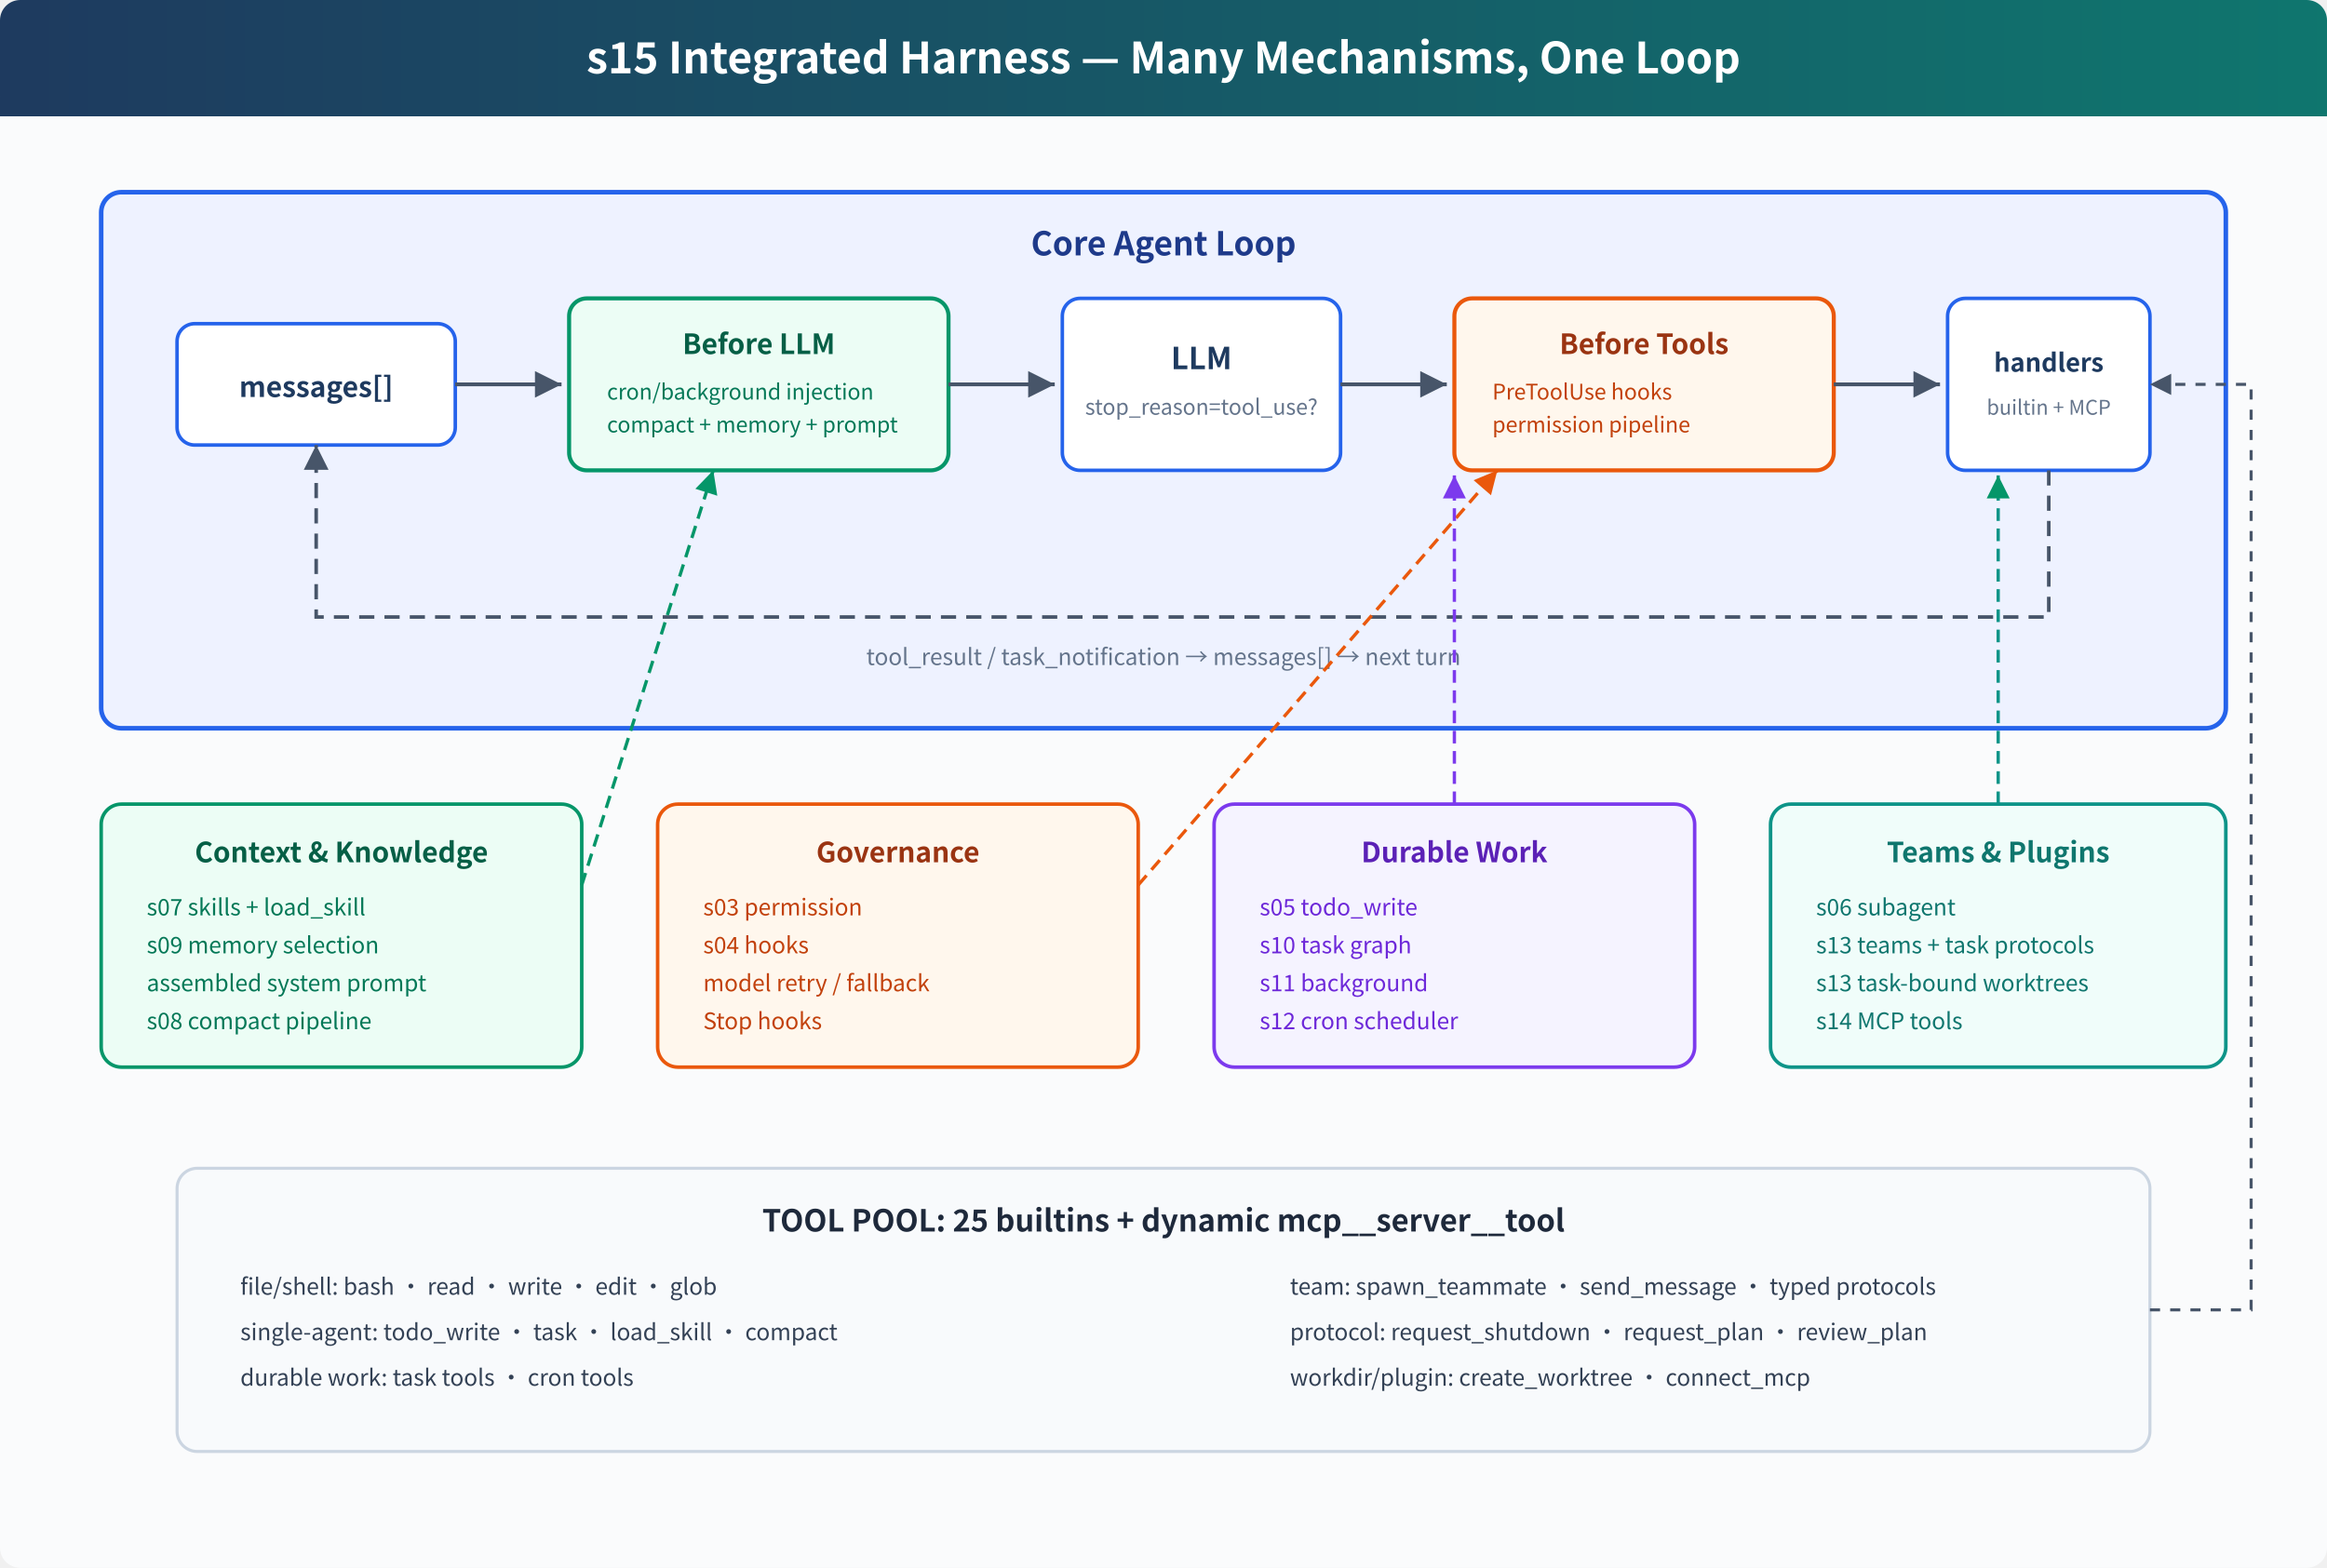
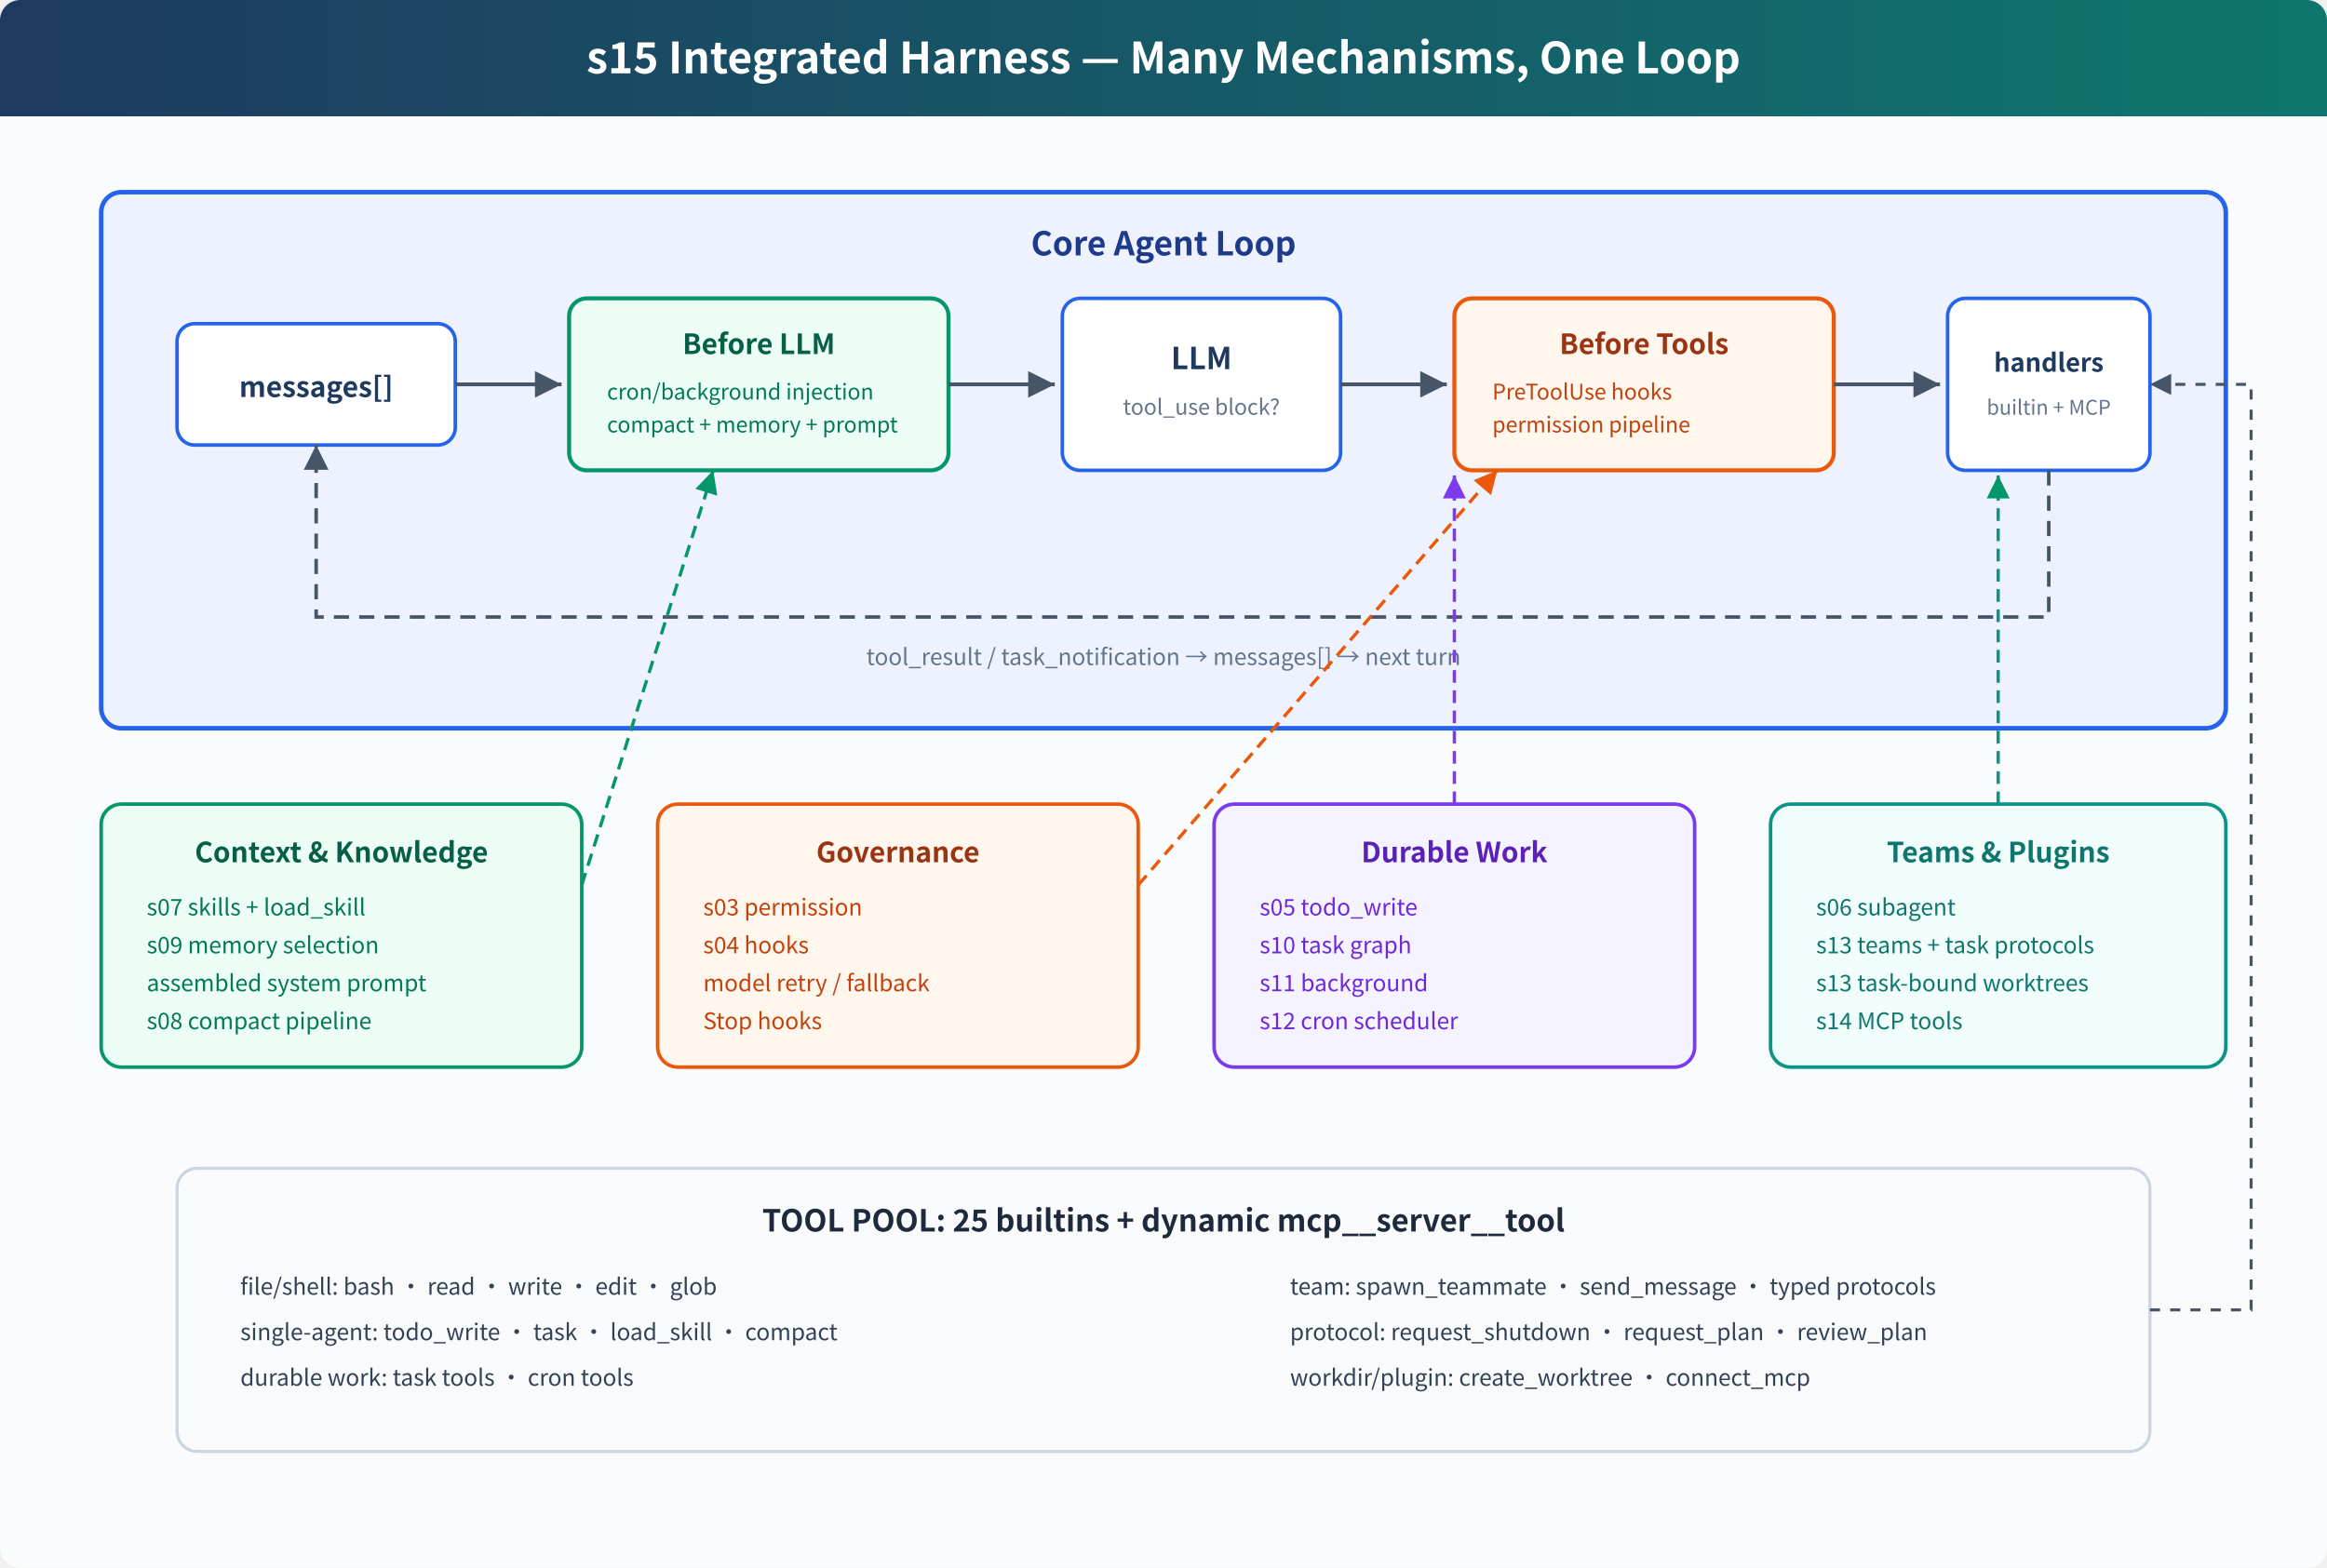
<svg xmlns="http://www.w3.org/2000/svg" viewBox="0 0 920 620" font-family="'Noto Sans CJK SC', 'Droid Sans Fallback', system-ui, -apple-system, sans-serif">
  <defs>
    <linearGradient id="header" x1="0" y1="0" x2="1" y2="0">
      <stop offset="0%" stop-color="#1e3a5f" />
      <stop offset="100%" stop-color="#0f766e" />
    </linearGradient>
    <marker id="arrow" viewBox="0 0 10 10" refX="10" refY="5" markerWidth="7" markerHeight="7" orient="auto-start-reverse">
      <path d="M 0 0 L 10 5 L 0 10 z" fill="#475569" />
    </marker>
    <marker id="arrow-green" viewBox="0 0 10 10" refX="10" refY="5" markerWidth="7" markerHeight="7" orient="auto-start-reverse">
      <path d="M 0 0 L 10 5 L 0 10 z" fill="#059669" />
    </marker>
    <marker id="arrow-purple" viewBox="0 0 10 10" refX="10" refY="5" markerWidth="7" markerHeight="7" orient="auto-start-reverse">
      <path d="M 0 0 L 10 5 L 0 10 z" fill="#7c3aed" />
    </marker>
    <marker id="arrow-orange" viewBox="0 0 10 10" refX="10" refY="5" markerWidth="7" markerHeight="7" orient="auto-start-reverse">
      <path d="M 0 0 L 10 5 L 0 10 z" fill="#ea580c" />
    </marker>
  </defs>
  <rect width="920" height="620" rx="8" fill="#fafbfc" />
  <rect x="0" y="0" width="920" height="46" rx="8" fill="url(#header)" />
  <rect x="0" y="38" width="920" height="8" fill="url(#header)" />
  <text x="460" y="29" text-anchor="middle" fill="#fff" font-size="17" font-weight="700">s15 Integrated Harness — Many Mechanisms, One Loop</text>
  <rect x="40" y="76" width="840" height="212" rx="8" fill="#eef2ff" stroke="#2563eb" stroke-width="1.8" />
  <text x="460" y="101" text-anchor="middle" fill="#1e3a8a" font-size="13" font-weight="700">Core Agent Loop</text>
  <rect x="70" y="128" width="110" height="48" rx="7" fill="#fff" stroke="#2563eb" stroke-width="1.4" />
  <text x="125" y="157" text-anchor="middle" fill="#1e3a5f" font-size="11" font-weight="700">messages[]</text>
  <line x1="180" y1="152" x2="222" y2="152" stroke="#475569" stroke-width="1.5" marker-end="url(#arrow)" />
  <rect x="225" y="118" width="150" height="68" rx="7" fill="#ecfdf5" stroke="#059669" stroke-width="1.6" />
  <text x="300" y="140" text-anchor="middle" fill="#065f46" font-size="11" font-weight="700">Before LLM</text>
  <text x="240" y="158" fill="#047857" font-size="8.5">cron/background injection</text>
  <text x="240" y="171" fill="#047857" font-size="8.5">compact + memory + prompt</text>
  <line x1="375" y1="152" x2="417" y2="152" stroke="#475569" stroke-width="1.5" marker-end="url(#arrow)" />
  <rect x="420" y="118" width="110" height="68" rx="7" fill="#fff" stroke="#2563eb" stroke-width="1.4" />
  <text x="475" y="146" text-anchor="middle" fill="#1e3a5f" font-size="12" font-weight="700">LLM</text>
-   <text x="475" y="164" text-anchor="middle" fill="#64748b" font-size="8.5">stop_reason=tool_use?</text>
+   <text x="475" y="164" text-anchor="middle" fill="#64748b" font-size="8.5">tool_use block?</text>
  <line x1="530" y1="152" x2="572" y2="152" stroke="#475569" stroke-width="1.5" marker-end="url(#arrow)" />
  <rect x="575" y="118" width="150" height="68" rx="7" fill="#fff7ed" stroke="#ea580c" stroke-width="1.6" />
  <text x="650" y="140" text-anchor="middle" fill="#9a3412" font-size="11" font-weight="700">Before Tools</text>
  <text x="590" y="158" fill="#c2410c" font-size="8.5">PreToolUse hooks</text>
  <text x="590" y="171" fill="#c2410c" font-size="8.5">permission pipeline</text>
  <line x1="725" y1="152" x2="767" y2="152" stroke="#475569" stroke-width="1.5" marker-end="url(#arrow)" />
  <rect x="770" y="118" width="80" height="68" rx="7" fill="#fff" stroke="#2563eb" stroke-width="1.4" />
  <text x="810" y="147" text-anchor="middle" fill="#1e3a5f" font-size="10" font-weight="700">handlers</text>
  <text x="810" y="164" text-anchor="middle" fill="#64748b" font-size="8">builtin + MCP</text>
  <path d="M 810 186 L 810 244 L 125 244 L 125 176" fill="none" stroke="#475569" stroke-width="1.4" stroke-dasharray="6,4" marker-end="url(#arrow)" />
  <text x="460" y="263" text-anchor="middle" fill="#64748b" font-size="9">tool_result / task_notification → messages[] → next turn</text>
  <rect x="40" y="318" width="190" height="104" rx="8" fill="#ecfdf5" stroke="#059669" stroke-width="1.4" />
  <text x="135" y="341" text-anchor="middle" fill="#065f46" font-size="11" font-weight="700">Context &amp; Knowledge</text>
  <text x="58" y="362" fill="#047857" font-size="9">s07 skills + load_skill</text>
  <text x="58" y="377" fill="#047857" font-size="9">s09 memory selection</text>
  <text x="58" y="392" fill="#047857" font-size="9">assembled system prompt</text>
  <text x="58" y="407" fill="#047857" font-size="9">s08 compact pipeline</text>
  <path d="M 230 350 L 282 186" fill="none" stroke="#059669" stroke-width="1.3" marker-end="url(#arrow-green)" stroke-dasharray="5,3" />
  <rect x="260" y="318" width="190" height="104" rx="8" fill="#fff7ed" stroke="#ea580c" stroke-width="1.4" />
  <text x="355" y="341" text-anchor="middle" fill="#9a3412" font-size="11" font-weight="700">Governance</text>
  <text x="278" y="362" fill="#c2410c" font-size="9">s03 permission</text>
  <text x="278" y="377" fill="#c2410c" font-size="9">s04 hooks</text>
  <text x="278" y="392" fill="#c2410c" font-size="9">model retry / fallback</text>
  <text x="278" y="407" fill="#c2410c" font-size="9">Stop hooks</text>
  <path d="M 450 350 L 592 186" fill="none" stroke="#ea580c" stroke-width="1.3" marker-end="url(#arrow-orange)" stroke-dasharray="5,3" />
  <rect x="480" y="318" width="190" height="104" rx="8" fill="#f5f3ff" stroke="#7c3aed" stroke-width="1.4" />
  <text x="575" y="341" text-anchor="middle" fill="#5b21b6" font-size="11" font-weight="700">Durable Work</text>
  <text x="498" y="362" fill="#6d28d9" font-size="9">s05 todo_write</text>
  <text x="498" y="377" fill="#6d28d9" font-size="9">s10 task graph</text>
  <text x="498" y="392" fill="#6d28d9" font-size="9">s11 background</text>
  <text x="498" y="407" fill="#6d28d9" font-size="9">s12 cron scheduler</text>
  <path d="M 575 318 L 575 188" fill="none" stroke="#7c3aed" stroke-width="1.3" marker-end="url(#arrow-purple)" stroke-dasharray="5,3" />
  <rect x="700" y="318" width="180" height="104" rx="8" fill="#f0fdfa" stroke="#0d9488" stroke-width="1.4" />
  <text x="790" y="341" text-anchor="middle" fill="#0f766e" font-size="11" font-weight="700">Teams &amp; Plugins</text>
  <text x="718" y="362" fill="#0f766e" font-size="9">s06 subagent</text>
  <text x="718" y="377" fill="#0f766e" font-size="9">s13 teams + task protocols</text>
  <text x="718" y="392" fill="#0f766e" font-size="9">s13 task-bound worktrees</text>
  <text x="718" y="407" fill="#0f766e" font-size="9">s14 MCP tools</text>
  <path d="M 790 318 L 790 188" fill="none" stroke="#0d9488" stroke-width="1.3" marker-end="url(#arrow-green)" stroke-dasharray="5,3" />
  <rect x="70" y="462" width="780" height="112" rx="8" fill="#f8fafc" stroke="#cbd5e1" stroke-width="1.2" />
  <text x="460" y="487" text-anchor="middle" fill="#1e293b" font-size="12" font-weight="700">TOOL POOL: 25 builtins + dynamic mcp__server__tool</text>
  <text x="95" y="512" fill="#334155" font-size="9">file/shell: bash · read · write · edit · glob</text>
  <text x="95" y="530" fill="#334155" font-size="9">single-agent: todo_write · task · load_skill · compact</text>
  <text x="95" y="548" fill="#334155" font-size="9">durable work: task tools · cron tools</text>
  <text x="510" y="512" fill="#334155" font-size="9">team: spawn_teammate · send_message · typed protocols</text>
  <text x="510" y="530" fill="#334155" font-size="9">protocol: request_shutdown · request_plan · review_plan</text>
  <text x="510" y="548" fill="#334155" font-size="9">workdir/plugin: create_worktree · connect_mcp</text>
  <path d="M 850 518 L 890 518 L 890 152 L 850 152" fill="none" stroke="#475569" stroke-width="1.2" marker-end="url(#arrow)" stroke-dasharray="4,4" />
</svg>
